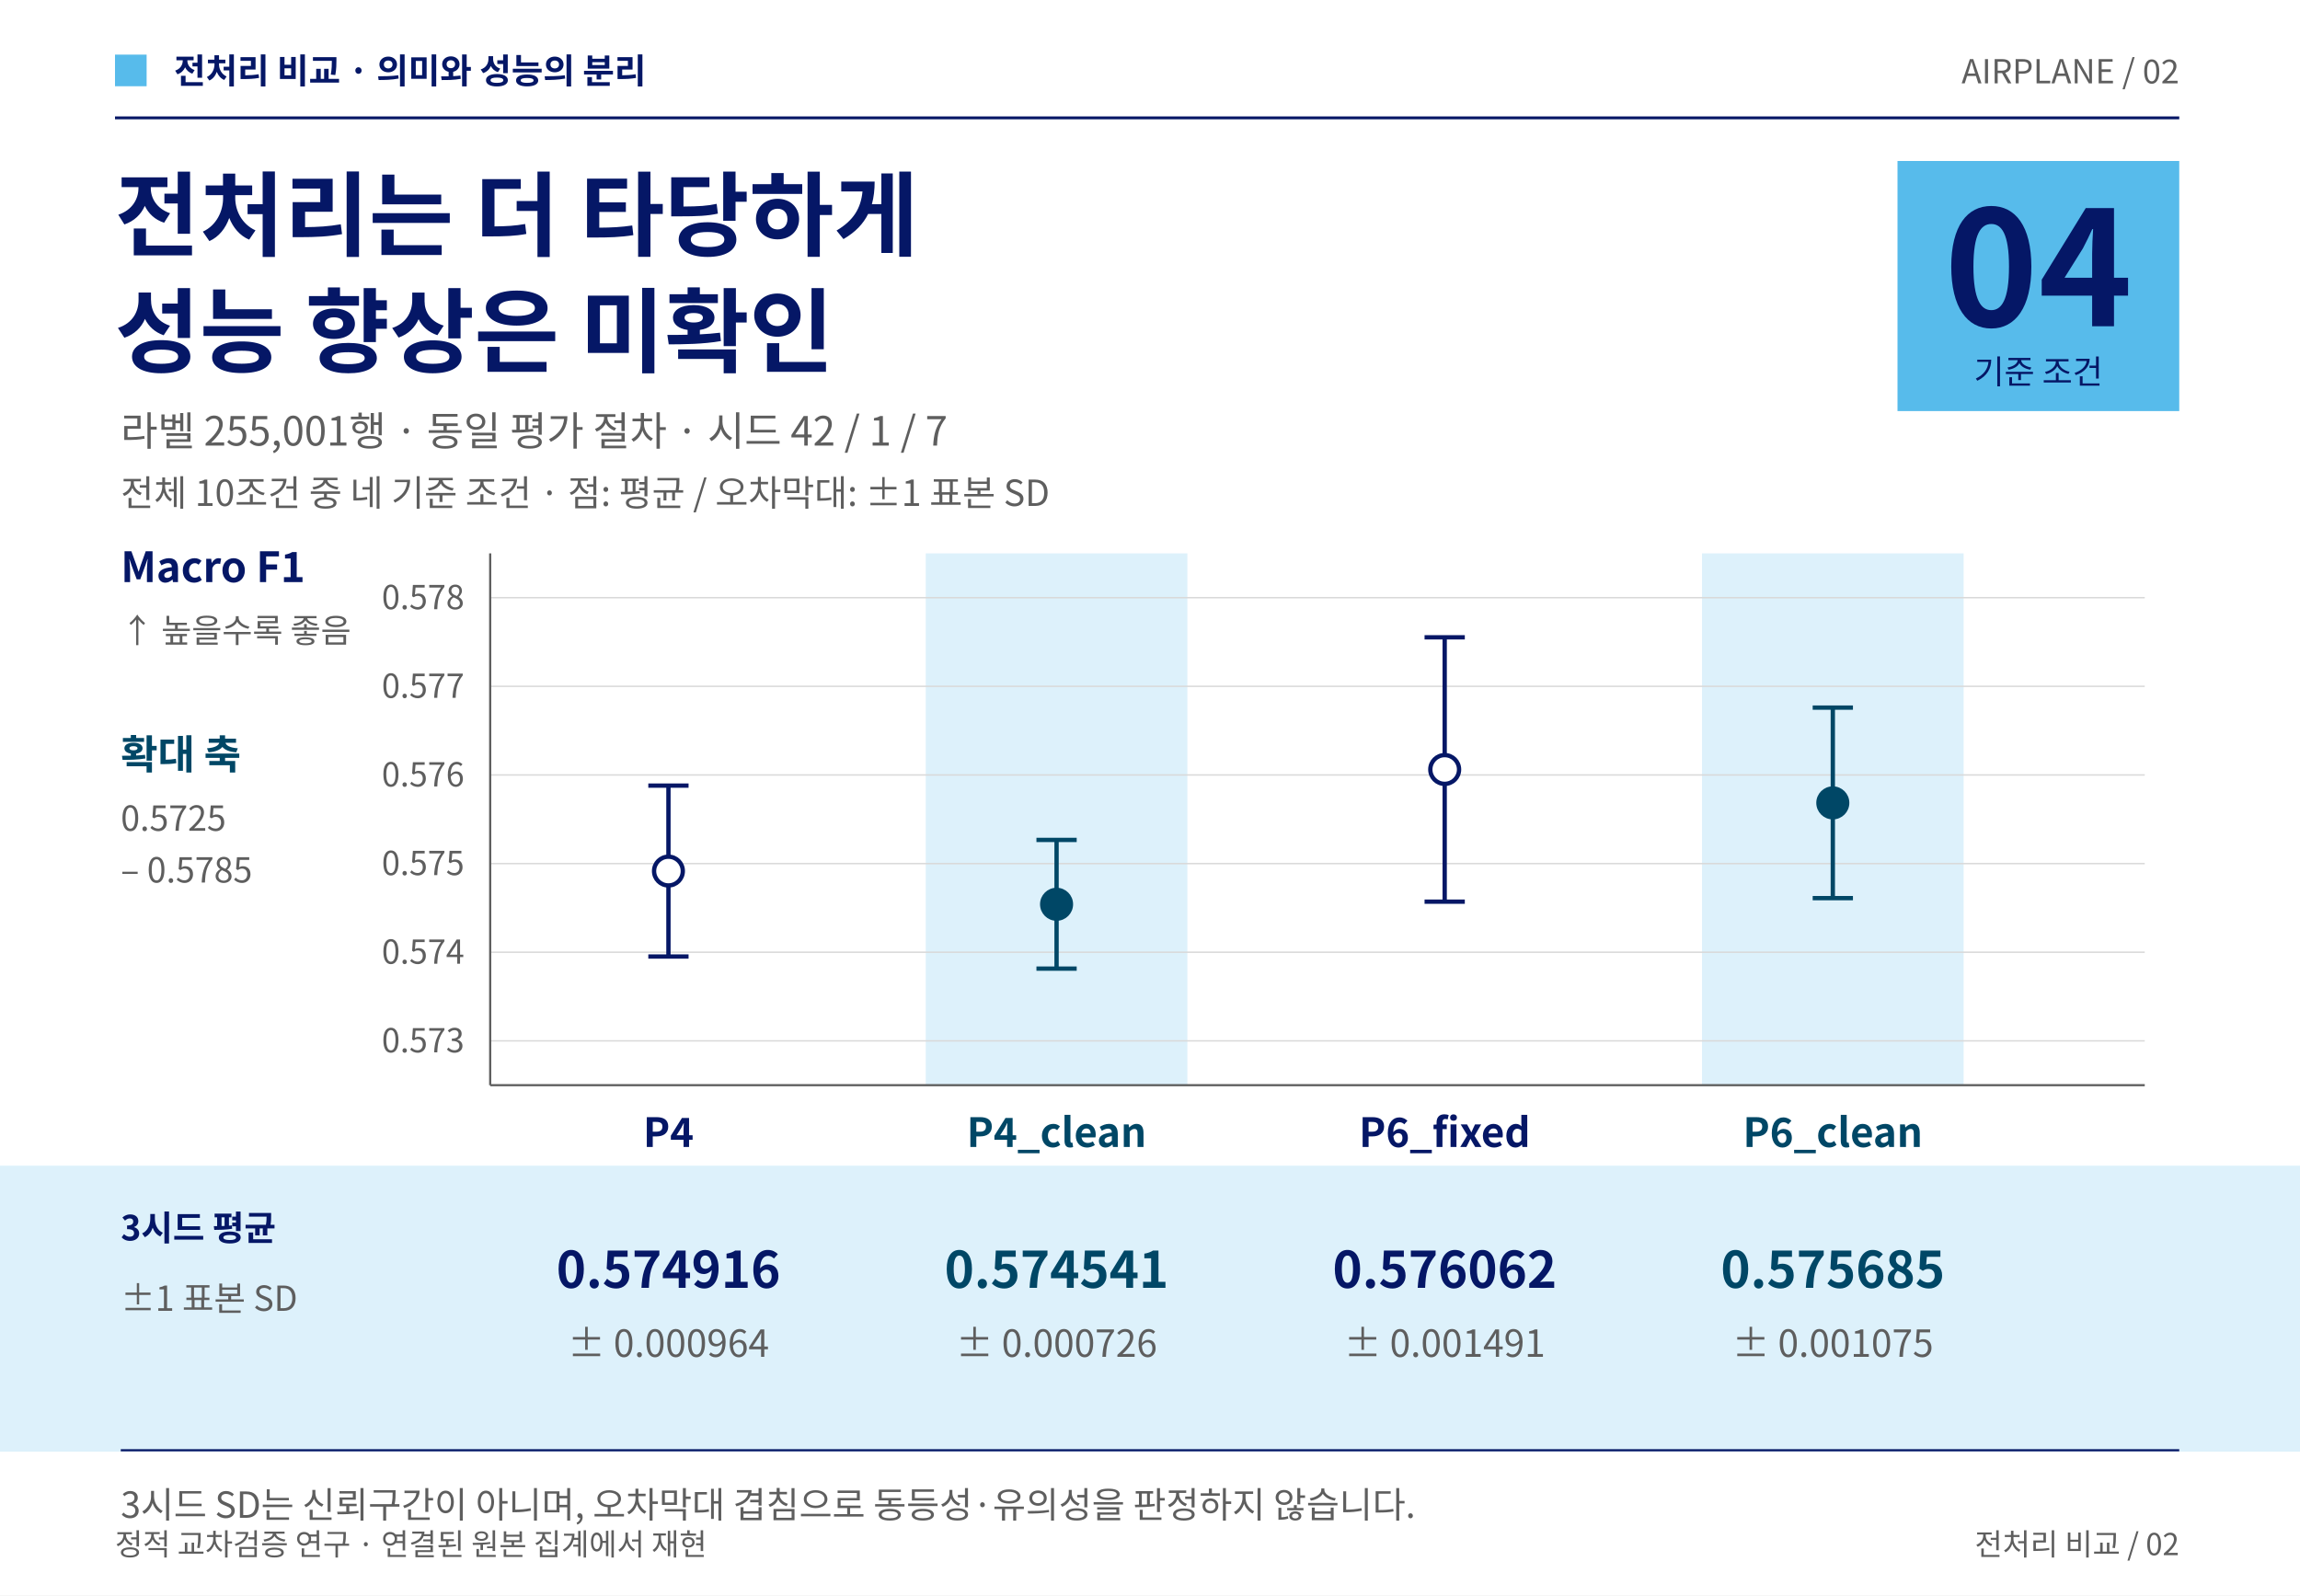
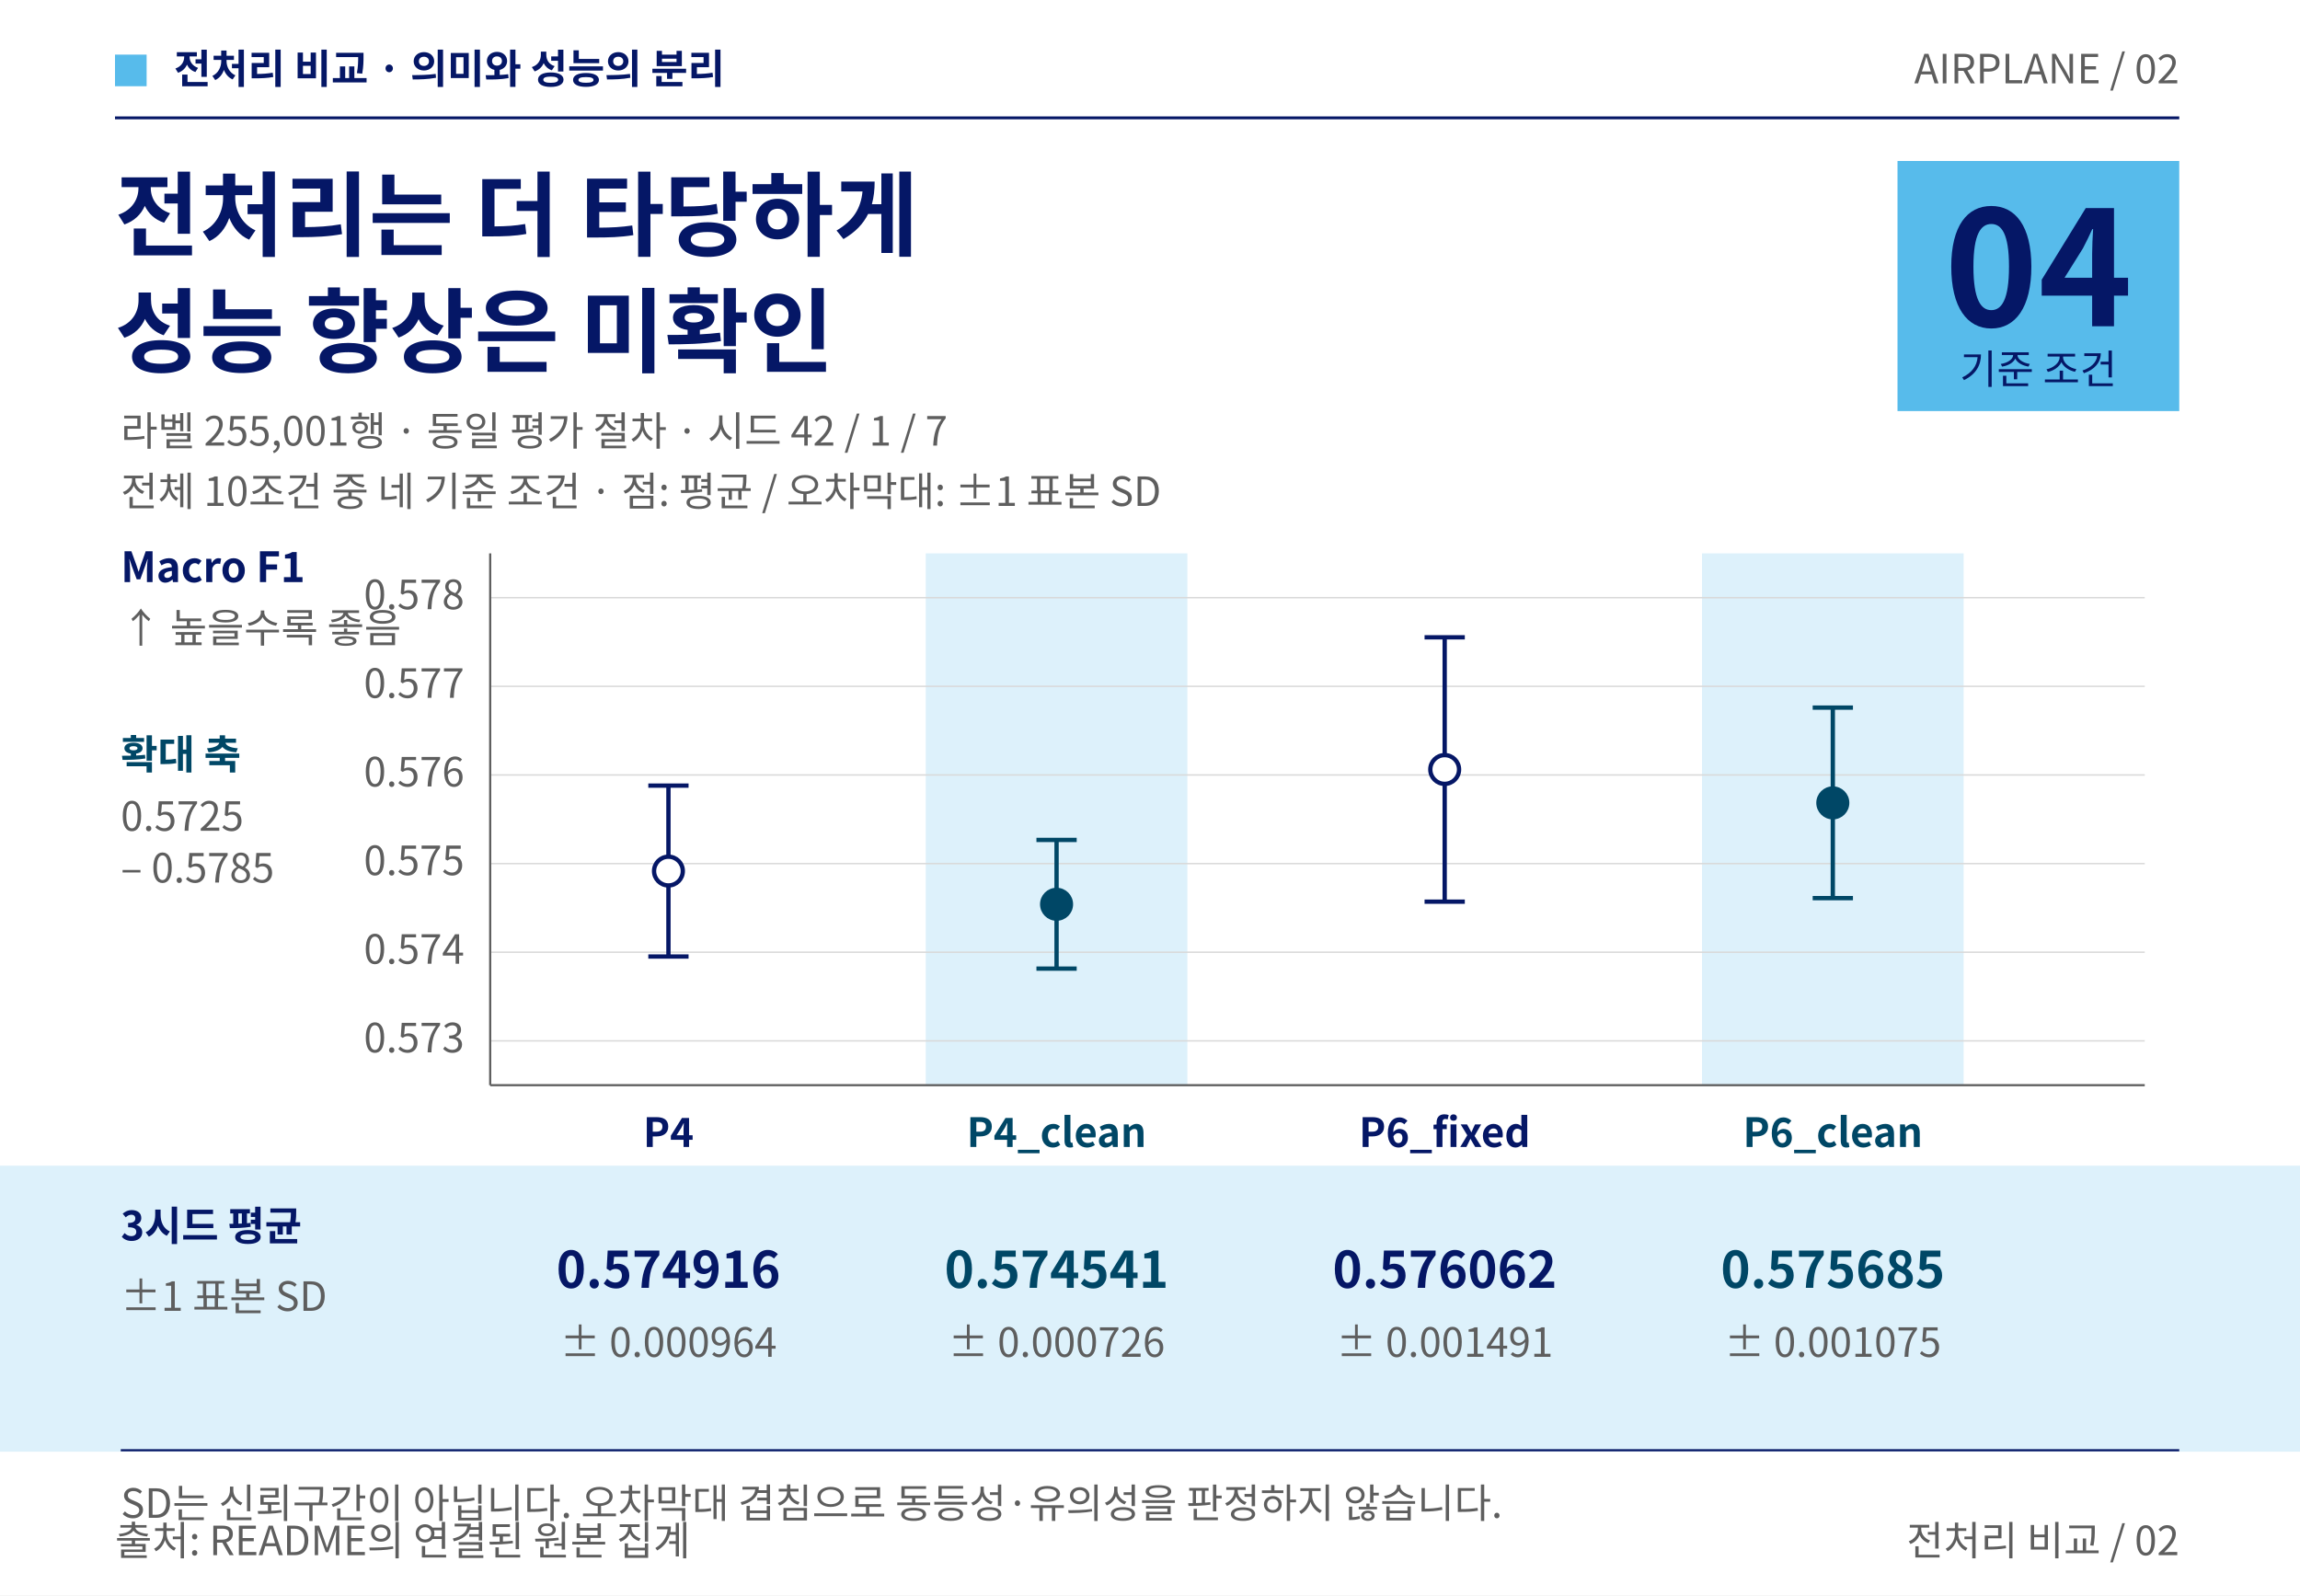
- <svg xmlns="http://www.w3.org/2000/svg" width="1600" height="1110" viewBox="0 0 1600 1110" role="img" aria-labelledby="title desc" data-design="korean-air-palette-d" data-chart-type="vertical-mean-sd-ranges">
+ <svg xmlns="http://www.w3.org/2000/svg" width="1600" height="1110" viewBox="0 0 1600 1110" role="img" aria-labelledby="title desc" data-design="refined-evidence-f" data-chart-type="vertical-mean-sd-ranges">
  <style>text{font-family:"Noto Sans CJK KR","Malgun Gothic","Apple SD Gothic Neo",sans-serif;font-variant-numeric:tabular-nums}</style>
  <rect width="1600" height="1110" fill="#FFFFFF" />
  <rect x="0.000" y="811.000" width="1600.000" height="199.000" fill="#DDF1FB" />
  <rect x="1320.000" y="112.000" width="196.000" height="174.000" fill="#57BBEB" />
  <rect x="80.000" y="38.000" width="22.000" height="22.000" fill="#57BBEB" />
-   <text x="121.000" y="58.000" font-size="24" fill="#051766" font-weight="600" text-anchor="start">전처리 비교 · 의미와 성능의 분리</text>
-   <text x="1516.000" y="58.000" font-size="23" fill="#5E5E5E" font-weight="400" text-anchor="end">AIRPLANE  /  02</text>
+   <text x="121.000" y="58.000" font-size="28" fill="#051766" font-weight="600" text-anchor="start">전처리 비교 · 의미와 성능의 분리</text>
+   <text x="1516.000" y="58.000" font-size="28" fill="#5E5E5E" font-weight="400" text-anchor="end">AIRPLANE  /  02</text>
  <line x1="80.000" y1="82.000" x2="1516.000" y2="82.000" stroke="#051766" stroke-width="2" />
  <text x="80.000" y="173.000" font-size="64" fill="#051766" font-weight="700" text-anchor="start" style="font-family:Noto Sans CJK KR, Malgun Gothic, Apple SD Gothic Neo, sans-serif">전처리는 더 타당하게</text>
  <text x="80.000" y="254.000" font-size="64" fill="#051766" font-weight="700" text-anchor="start" style="font-family:Noto Sans CJK KR, Malgun Gothic, Apple SD Gothic Neo, sans-serif">성능 향상은 미확인</text>
  <text x="1418.000" y="227.000" font-size="111" fill="#051766" font-weight="700" text-anchor="middle" style="font-family:Noto Sans CJK KR, Malgun Gothic, Apple SD Gothic Neo, sans-serif">04</text>
-   <text x="1418.000" y="267.000" font-size="23" fill="#051766" font-weight="400" text-anchor="middle">기준 조건</text>
+   <text x="1418.000" y="267.000" font-size="28" fill="#051766" font-weight="400" text-anchor="middle">기준 조건</text>
  <text x="84.000" y="310.000" font-size="28" fill="#5E5E5E" font-weight="400" text-anchor="start">라벨 255,001행 · 동일 평가 절차 · 시드 42 / 1 / 7</text>
-   <text x="84.000" y="352.000" font-size="25" fill="#5E5E5E" font-weight="400" text-anchor="start">전체 10조건 중 네 기준 조건 · 점: 평균 / 오차막대: ±1 표본 SD</text>
+   <text x="84.000" y="352.000" font-size="28" fill="#5E5E5E" font-weight="400" text-anchor="start">전체 10조건 중 네 기준 조건 · 점: 평균 / 오차막대: ±1 표본 SD</text>
  <rect x="644.000" y="385.000" width="182.000" height="370.000" fill="#DDF1FB" />
  <rect x="1184.000" y="385.000" width="182.000" height="370.000" fill="#DDF1FB" />
  <text x="84.000" y="405.000" font-size="29" fill="#051766" font-weight="600" text-anchor="start">Macro F1</text>
-   <text x="84.000" y="447.000" font-size="23" fill="#5E5E5E" font-weight="400" text-anchor="start">↑ 높을수록 좋음</text>
+   <text x="84.000" y="447.000" font-size="28" fill="#5E5E5E" font-weight="400" text-anchor="start">↑ 높을수록 좋음</text>
  <text x="84.000" y="535.000" font-size="28" fill="#004766" font-weight="600" text-anchor="start">확대 축</text>
-   <text x="84.000" y="578.000" font-size="24" fill="#5E5E5E" font-weight="400" text-anchor="start">0.5725</text>
-   <text x="84.000" y="614.000" font-size="24" fill="#5E5E5E" font-weight="400" text-anchor="start">– 0.5785</text>
+   <text x="84.000" y="578.000" font-size="28" fill="#5E5E5E" font-weight="400" text-anchor="start">0.5725</text>
+   <text x="84.000" y="614.000" font-size="28" fill="#5E5E5E" font-weight="400" text-anchor="start">– 0.5785</text>
  <line x1="341.000" y1="724.167" x2="1492.000" y2="724.167" stroke="#D9D9D9" stroke-width="1" />
-   <text x="323.000" y="732.167" font-size="23" fill="#5E5E5E" font-weight="400" text-anchor="end">0.573</text>
+   <text x="323.000" y="732.167" font-size="28" fill="#5E5E5E" font-weight="400" text-anchor="end">0.573</text>
  <line x1="341.000" y1="662.500" x2="1492.000" y2="662.500" stroke="#D9D9D9" stroke-width="1" />
-   <text x="323.000" y="670.500" font-size="23" fill="#5E5E5E" font-weight="400" text-anchor="end">0.574</text>
+   <text x="323.000" y="670.500" font-size="28" fill="#5E5E5E" font-weight="400" text-anchor="end">0.574</text>
  <line x1="341.000" y1="600.833" x2="1492.000" y2="600.833" stroke="#D9D9D9" stroke-width="1" />
-   <text x="323.000" y="608.833" font-size="23" fill="#5E5E5E" font-weight="400" text-anchor="end">0.575</text>
+   <text x="323.000" y="608.833" font-size="28" fill="#5E5E5E" font-weight="400" text-anchor="end">0.575</text>
  <line x1="341.000" y1="539.167" x2="1492.000" y2="539.167" stroke="#D9D9D9" stroke-width="1" />
-   <text x="323.000" y="547.167" font-size="23" fill="#5E5E5E" font-weight="400" text-anchor="end">0.576</text>
+   <text x="323.000" y="547.167" font-size="28" fill="#5E5E5E" font-weight="400" text-anchor="end">0.576</text>
  <line x1="341.000" y1="477.500" x2="1492.000" y2="477.500" stroke="#D9D9D9" stroke-width="1" />
-   <text x="323.000" y="485.500" font-size="23" fill="#5E5E5E" font-weight="400" text-anchor="end">0.577</text>
+   <text x="323.000" y="485.500" font-size="28" fill="#5E5E5E" font-weight="400" text-anchor="end">0.577</text>
  <line x1="341.000" y1="415.833" x2="1492.000" y2="415.833" stroke="#D9D9D9" stroke-width="1" />
-   <text x="323.000" y="423.833" font-size="23" fill="#5E5E5E" font-weight="400" text-anchor="end">0.578</text>
+   <text x="323.000" y="423.833" font-size="28" fill="#5E5E5E" font-weight="400" text-anchor="end">0.578</text>
  <line x1="341.000" y1="385.000" x2="341.000" y2="755.000" stroke="#5E5E5E" stroke-width="1.5" />
  <line x1="341.000" y1="755.000" x2="1492.000" y2="755.000" stroke="#5E5E5E" stroke-width="1.5" />
  <line x1="465.000" y1="546.582" x2="465.000" y2="665.486" stroke="#051766" stroke-width="3" />
  <line x1="451.000" y1="546.582" x2="479.000" y2="546.582" stroke="#051766" stroke-width="3" />
  <line x1="451.000" y1="665.486" x2="479.000" y2="665.486" stroke="#051766" stroke-width="3" />
  <circle cx="465.000" cy="606.034" r="10" fill="#FFFFFF" stroke="#051766" stroke-width="3" />
  <text x="465.000" y="798.000" font-size="28" fill="#051766" font-weight="600" text-anchor="middle">P4</text>
  <text x="465.000" y="896.000" font-size="35" fill="#051766" font-weight="600" text-anchor="middle">0.574916</text>
-   <text x="465.000" y="944.000" font-size="26" fill="#5E5E5E" font-weight="400" text-anchor="middle">± 0.000964</text>
+   <text x="465.000" y="944.000" font-size="28" fill="#5E5E5E" font-weight="400" text-anchor="middle">± 0.000964</text>
  <line x1="735.000" y1="584.370" x2="735.000" y2="673.907" stroke="#004766" stroke-width="3" />
  <line x1="721.000" y1="584.370" x2="749.000" y2="584.370" stroke="#004766" stroke-width="3" />
  <line x1="721.000" y1="673.907" x2="749.000" y2="673.907" stroke="#004766" stroke-width="3" />
  <circle cx="735.000" cy="629.138" r="10" fill="#004766" stroke="#004766" stroke-width="3" />
  <text x="735.000" y="798.000" font-size="28" fill="#004766" font-weight="600" text-anchor="middle">P4_clean</text>
  <text x="735.000" y="896.000" font-size="35" fill="#004766" font-weight="600" text-anchor="middle">0.574541</text>
-   <text x="735.000" y="944.000" font-size="26" fill="#5E5E5E" font-weight="400" text-anchor="middle">± 0.000726</text>
+   <text x="735.000" y="944.000" font-size="28" fill="#5E5E5E" font-weight="400" text-anchor="middle">± 0.000726</text>
  <line x1="1005.000" y1="443.407" x2="1005.000" y2="627.321" stroke="#051766" stroke-width="3" />
  <line x1="991.000" y1="443.407" x2="1019.000" y2="443.407" stroke="#051766" stroke-width="3" />
  <line x1="991.000" y1="627.321" x2="1019.000" y2="627.321" stroke="#051766" stroke-width="3" />
  <circle cx="1005.000" cy="535.364" r="10" fill="#FFFFFF" stroke="#051766" stroke-width="3" />
  <text x="1005.000" y="798.000" font-size="28" fill="#051766" font-weight="600" text-anchor="middle">P6_fixed</text>
  <text x="1005.000" y="896.000" font-size="35" fill="#051766" font-weight="600" text-anchor="middle">0.576062</text>
-   <text x="1005.000" y="944.000" font-size="26" fill="#5E5E5E" font-weight="400" text-anchor="middle">± 0.001491</text>
+   <text x="1005.000" y="944.000" font-size="28" fill="#5E5E5E" font-weight="400" text-anchor="middle">± 0.001491</text>
  <line x1="1275.000" y1="492.316" x2="1275.000" y2="624.868" stroke="#004766" stroke-width="3" />
  <line x1="1261.000" y1="492.316" x2="1289.000" y2="492.316" stroke="#004766" stroke-width="3" />
  <line x1="1261.000" y1="624.868" x2="1289.000" y2="624.868" stroke="#004766" stroke-width="3" />
  <circle cx="1275.000" cy="558.592" r="10" fill="#004766" stroke="#004766" stroke-width="3" />
  <text x="1275.000" y="798.000" font-size="28" fill="#004766" font-weight="600" text-anchor="middle">P6_clean</text>
  <text x="1275.000" y="896.000" font-size="35" fill="#004766" font-weight="600" text-anchor="middle">0.575685</text>
-   <text x="1275.000" y="944.000" font-size="26" fill="#5E5E5E" font-weight="400" text-anchor="middle">± 0.001075</text>
-   <text x="84.000" y="863.000" font-size="24" fill="#051766" font-weight="600" text-anchor="start">3시드 평균</text>
-   <text x="84.000" y="912.000" font-size="24" fill="#5E5E5E" font-weight="400" text-anchor="start">±1 표본 SD</text>
+   <text x="1275.000" y="944.000" font-size="28" fill="#5E5E5E" font-weight="400" text-anchor="middle">± 0.001075</text>
+   <text x="84.000" y="863.000" font-size="28" fill="#051766" font-weight="600" text-anchor="start">3시드 평균</text>
+   <text x="84.000" y="912.000" font-size="28" fill="#5E5E5E" font-weight="400" text-anchor="start">±1 표본 SD</text>
  <line x1="84.000" y1="1009.000" x2="1516.000" y2="1009.000" stroke="#051766" stroke-width="1.5" />
-   <text x="84.000" y="1056.000" font-size="25" fill="#5E5E5E" font-weight="400" text-anchor="start">3시드 SD는 신뢰구간이 아니며, 오차막대 겹침으로 동등성·유의성을 판정하지 않습니다.</text>
-   <text x="80.000" y="1082.000" font-size="21" fill="#5E5E5E" font-weight="400" text-anchor="start">정적 교차검증 연구 · 연결된 원본 집계에서 재현</text>
-   <text x="1516.000" y="1082.000" font-size="21" fill="#5E5E5E" font-weight="400" text-anchor="end">전처리 비교 / 02</text>
+   <text x="84.000" y="1056.000" font-size="28" fill="#5E5E5E" font-weight="400" text-anchor="start">SD는 신뢰구간이 아닙니다. 오차막대 겹침으로 동등성·유의성을 판정하지 않습니다.</text>
+   <text x="80.000" y="1082.000" font-size="28" fill="#5E5E5E" font-weight="400" text-anchor="start">출처: README의 연결된 원본 집계</text>
+   <text x="1516.000" y="1082.000" font-size="28" fill="#5E5E5E" font-weight="400" text-anchor="end">전처리 비교 / 02</text>
</svg>
